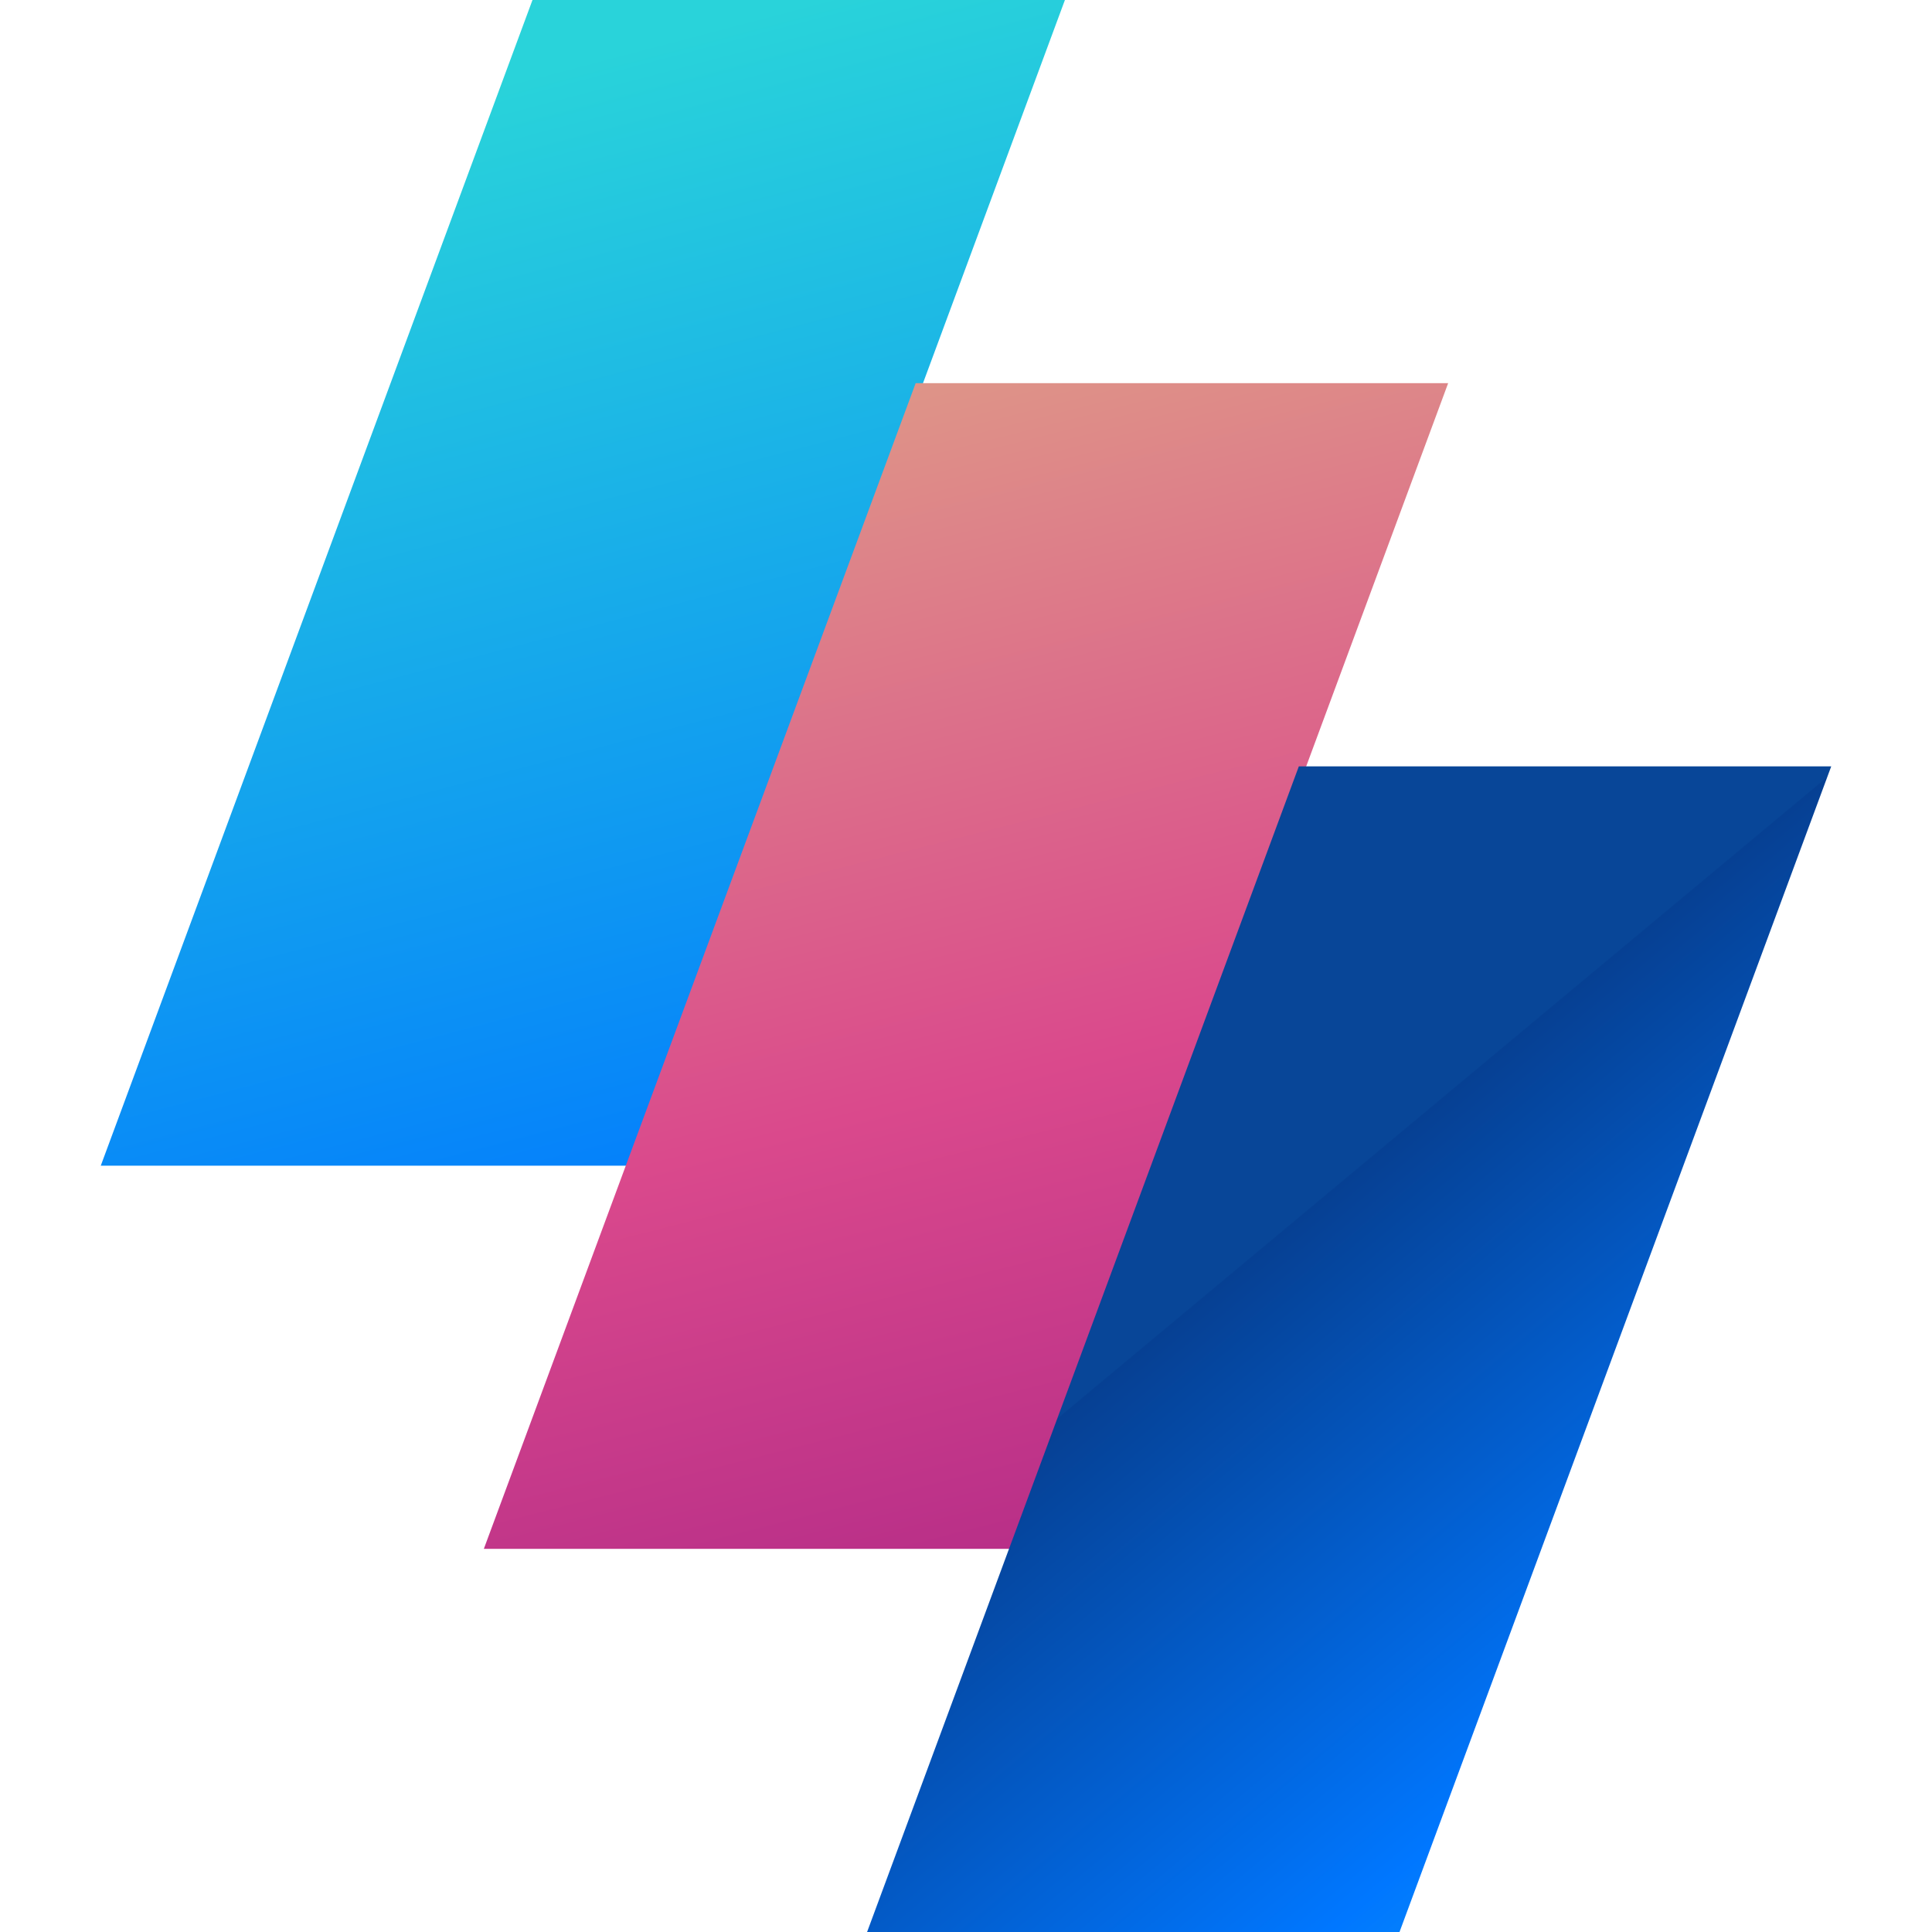
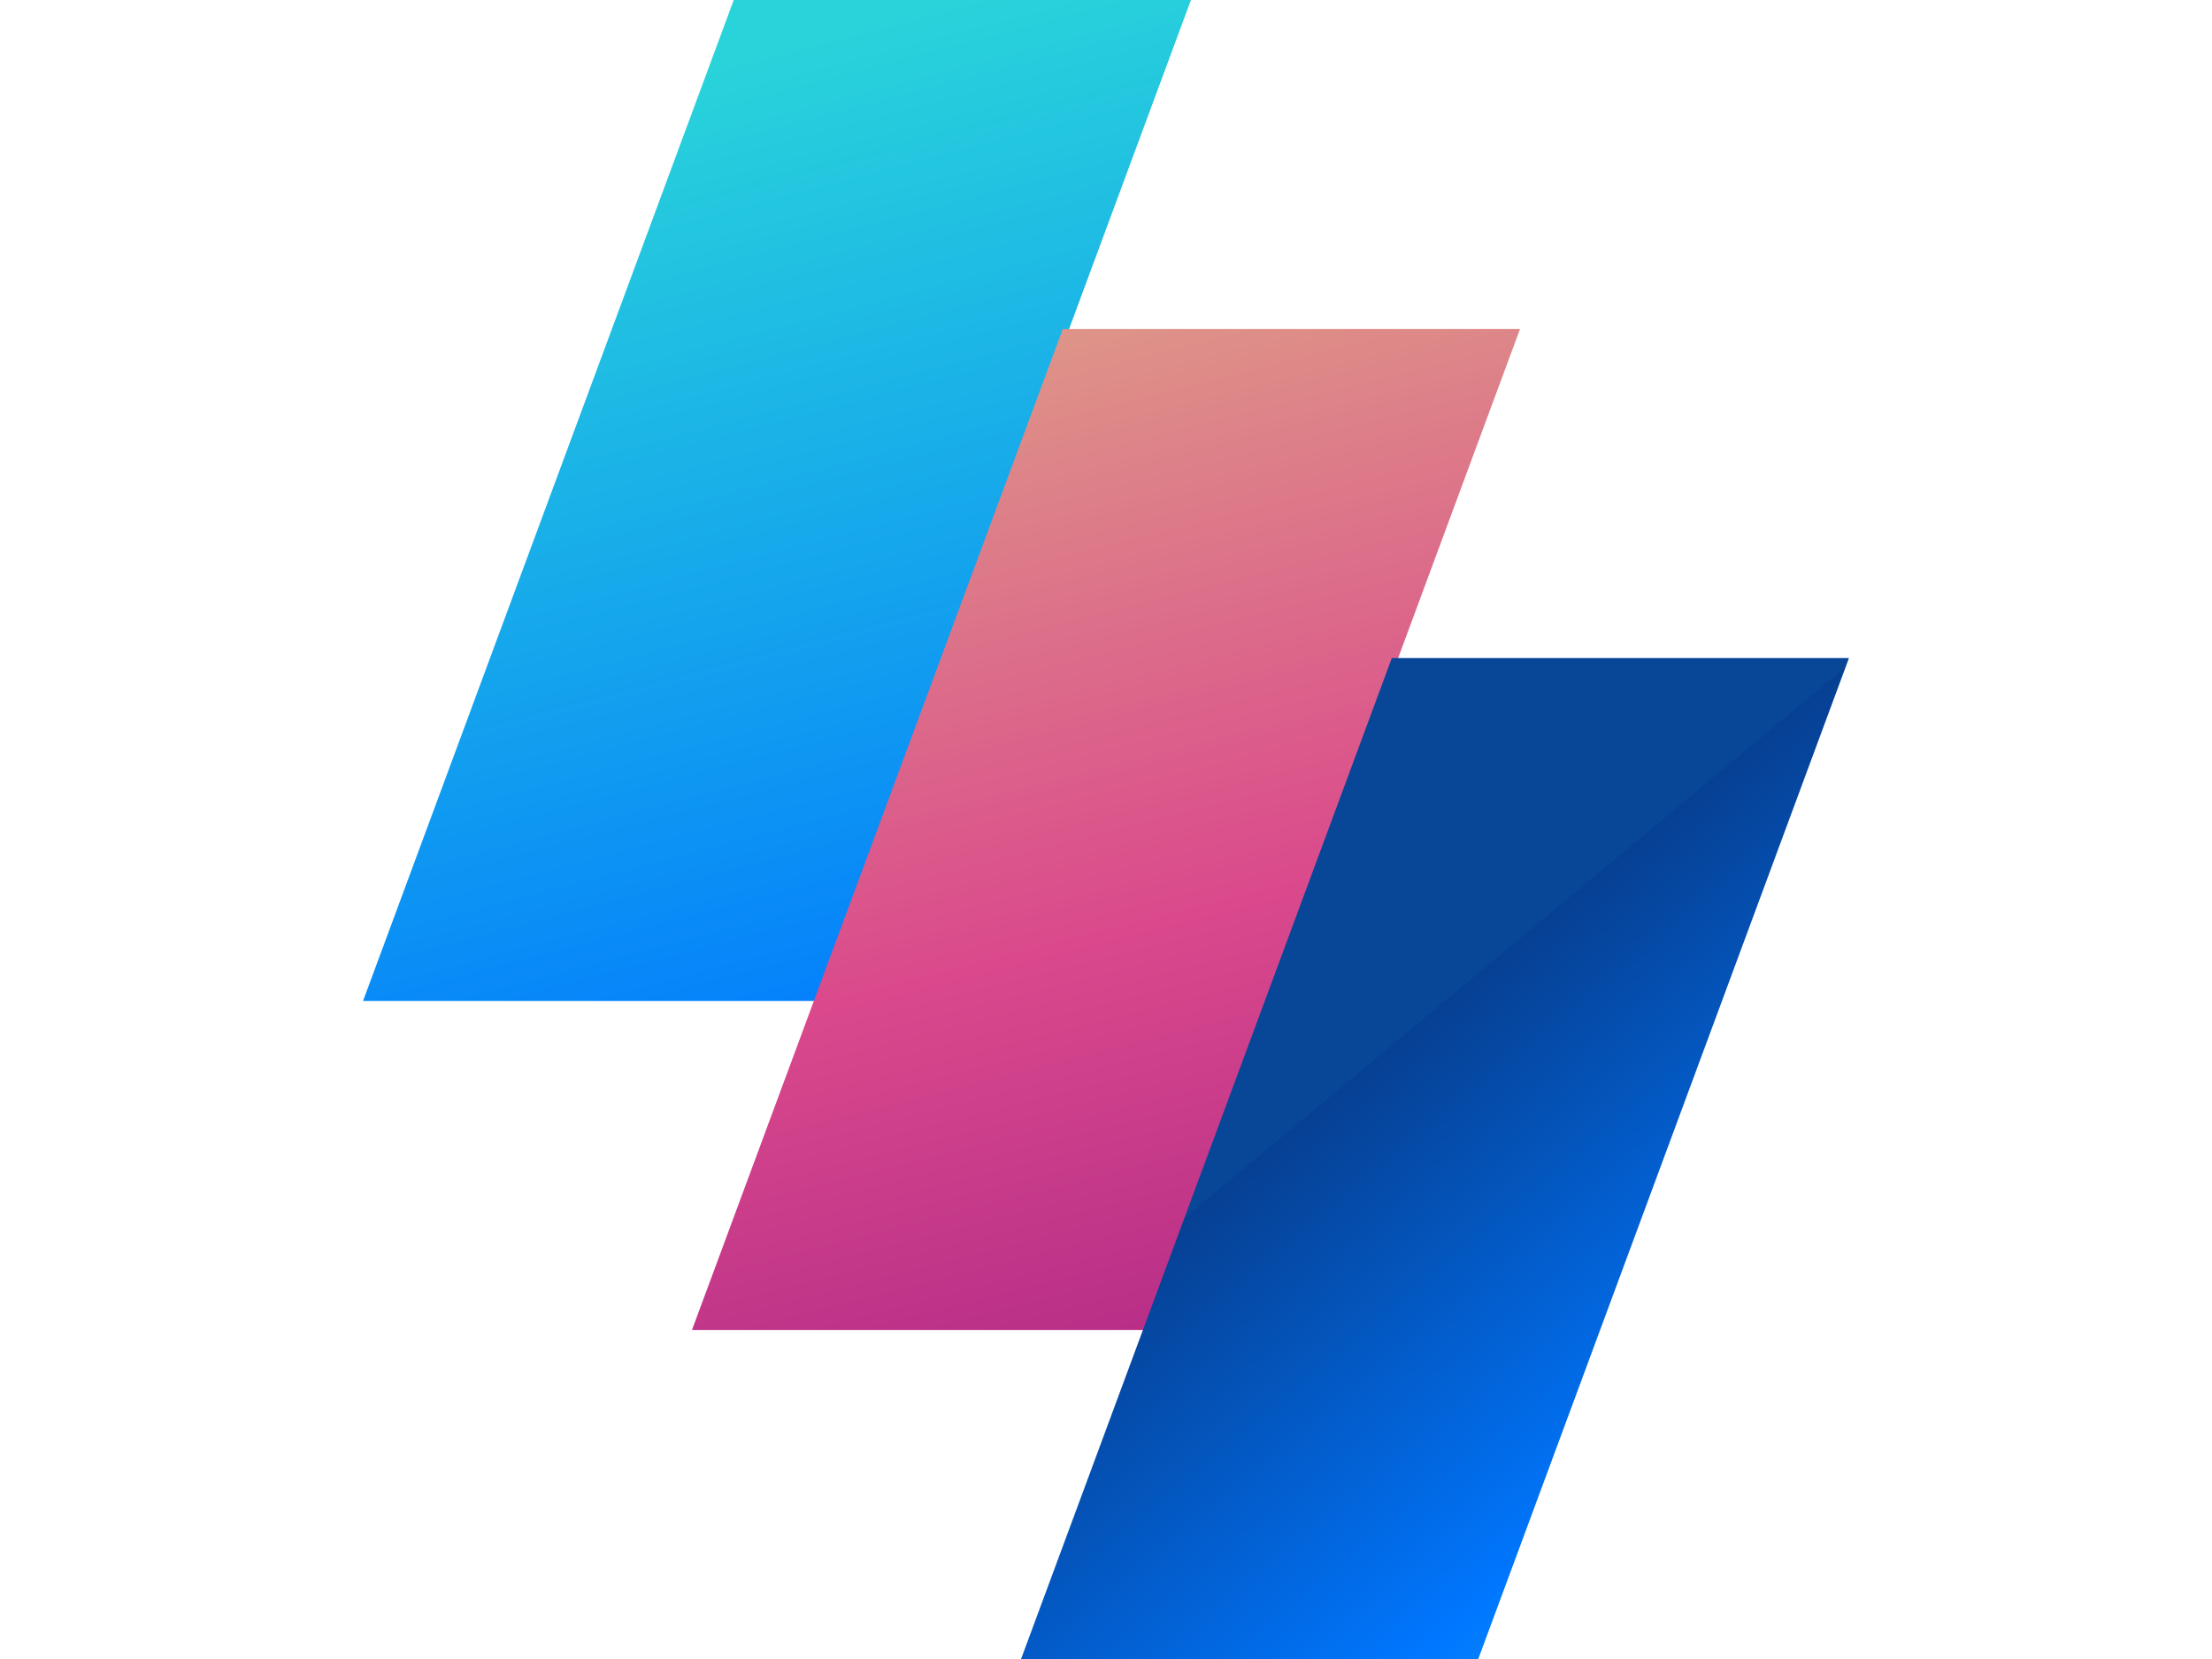
- <svg xmlns="http://www.w3.org/2000/svg" height="40px" width="40px" version="1.1" id="Layer_1" viewBox="0 0 492.481 492.481" xml:space="preserve">
+ <svg xmlns="http://www.w3.org/2000/svg" height="60px" width="80px" version="1.1" id="Layer_1" viewBox="0 0 492.481 492.481" xml:space="preserve">
  <linearGradient id="SVGID_1_" gradientUnits="userSpaceOnUse" x1="-36.6" y1="621.342" x2="-17.278" y2="547.764" gradientTransform="matrix(7.8769 0 0 -7.8769 404.0846 4917.997)">
    <stop offset="0" style="stop-color:#29D3DA" />
    <stop offset="0.519" style="stop-color:#0077FF" />
    <stop offset="0.999" style="stop-color:#064093" />
    <stop offset="1" style="stop-color:#084698" />
  </linearGradient>
  <polygon style="fill:url(#SVGID_1_);" points="25.687,297.141 135.735,0 271.455,0 161.398,297.141 " />
  <linearGradient id="SVGID_2_" gradientUnits="userSpaceOnUse" x1="-27.073" y1="620.754" x2="-11.704" y2="560.324" gradientTransform="matrix(7.8769 0 0 -7.8769 404.0846 4917.997)">
    <stop offset="0.012" style="stop-color:#E0B386" />
    <stop offset="0.519" style="stop-color:#DA498C" />
    <stop offset="1" style="stop-color:#961484" />
  </linearGradient>
  <polygon style="fill:url(#SVGID_2_);" points="123.337,394.807 233.409,97.674 369.144,97.674 259.072,394.807 " />
  <linearGradient id="SVGID_3_" gradientUnits="userSpaceOnUse" x1="14.032" y1="554.688" x2="-10.418" y2="584.028" gradientTransform="matrix(7.8769 0 0 -7.8769 404.0846 4917.997)">
    <stop offset="0" style="stop-color:#29D3DA" />
    <stop offset="0.519" style="stop-color:#0077FF" />
    <stop offset="0.999" style="stop-color:#064093" />
    <stop offset="1" style="stop-color:#084698" />
  </linearGradient>
  <polygon style="fill:url(#SVGID_3_);" points="221.026,492.481 331.083,195.348 466.794,195.348 356.746,492.481 " />
</svg>
